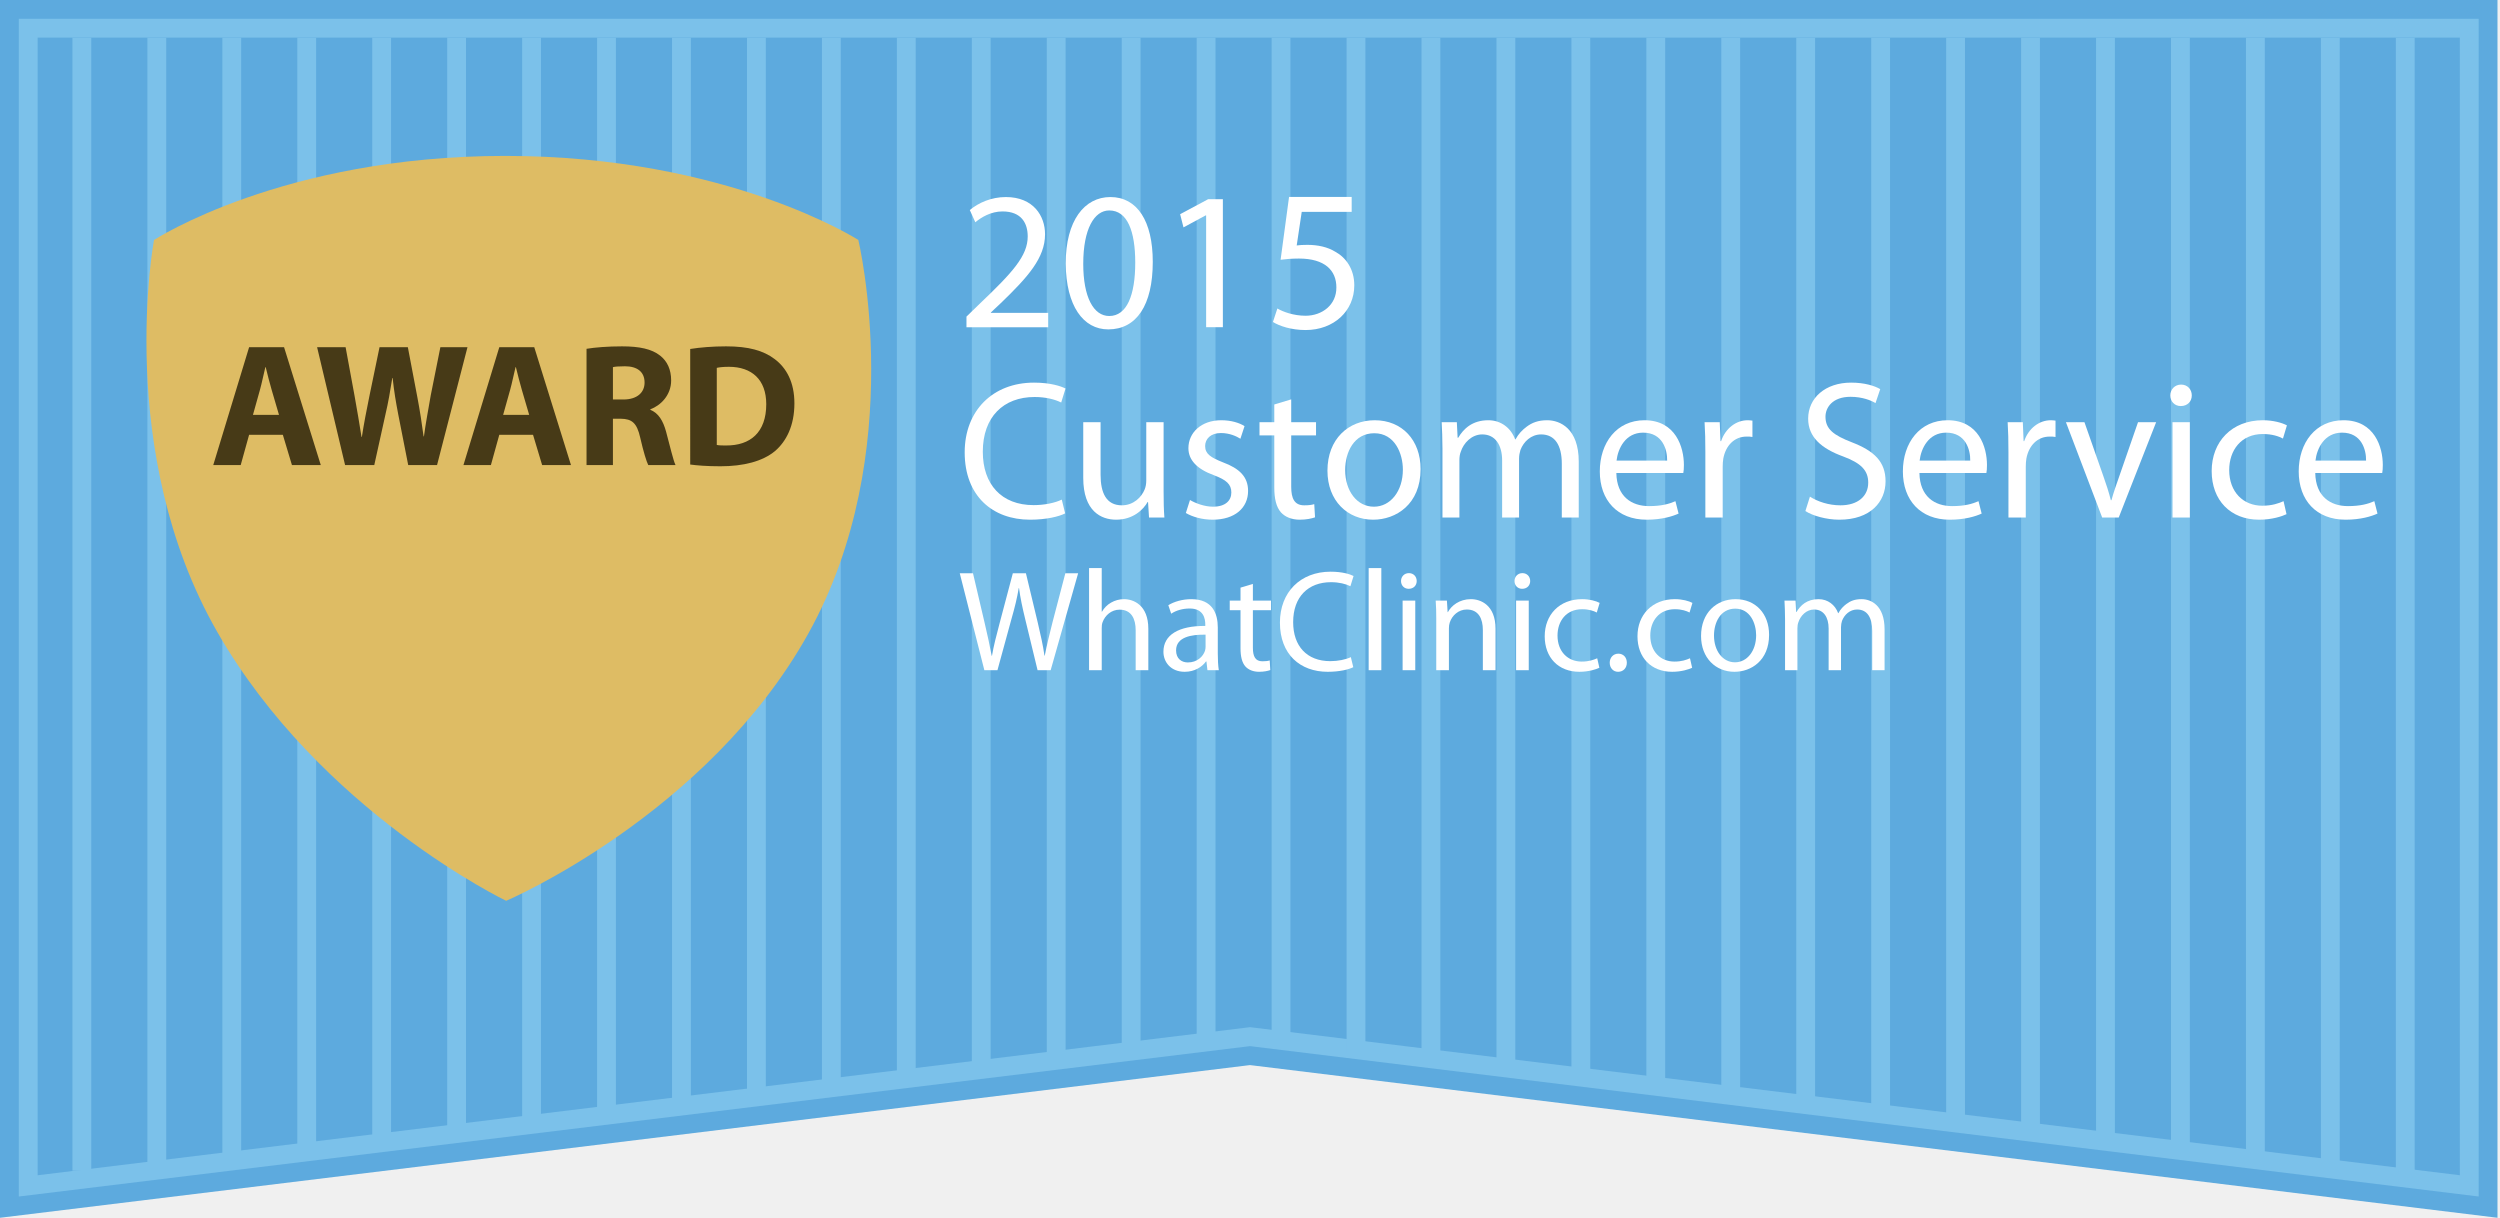
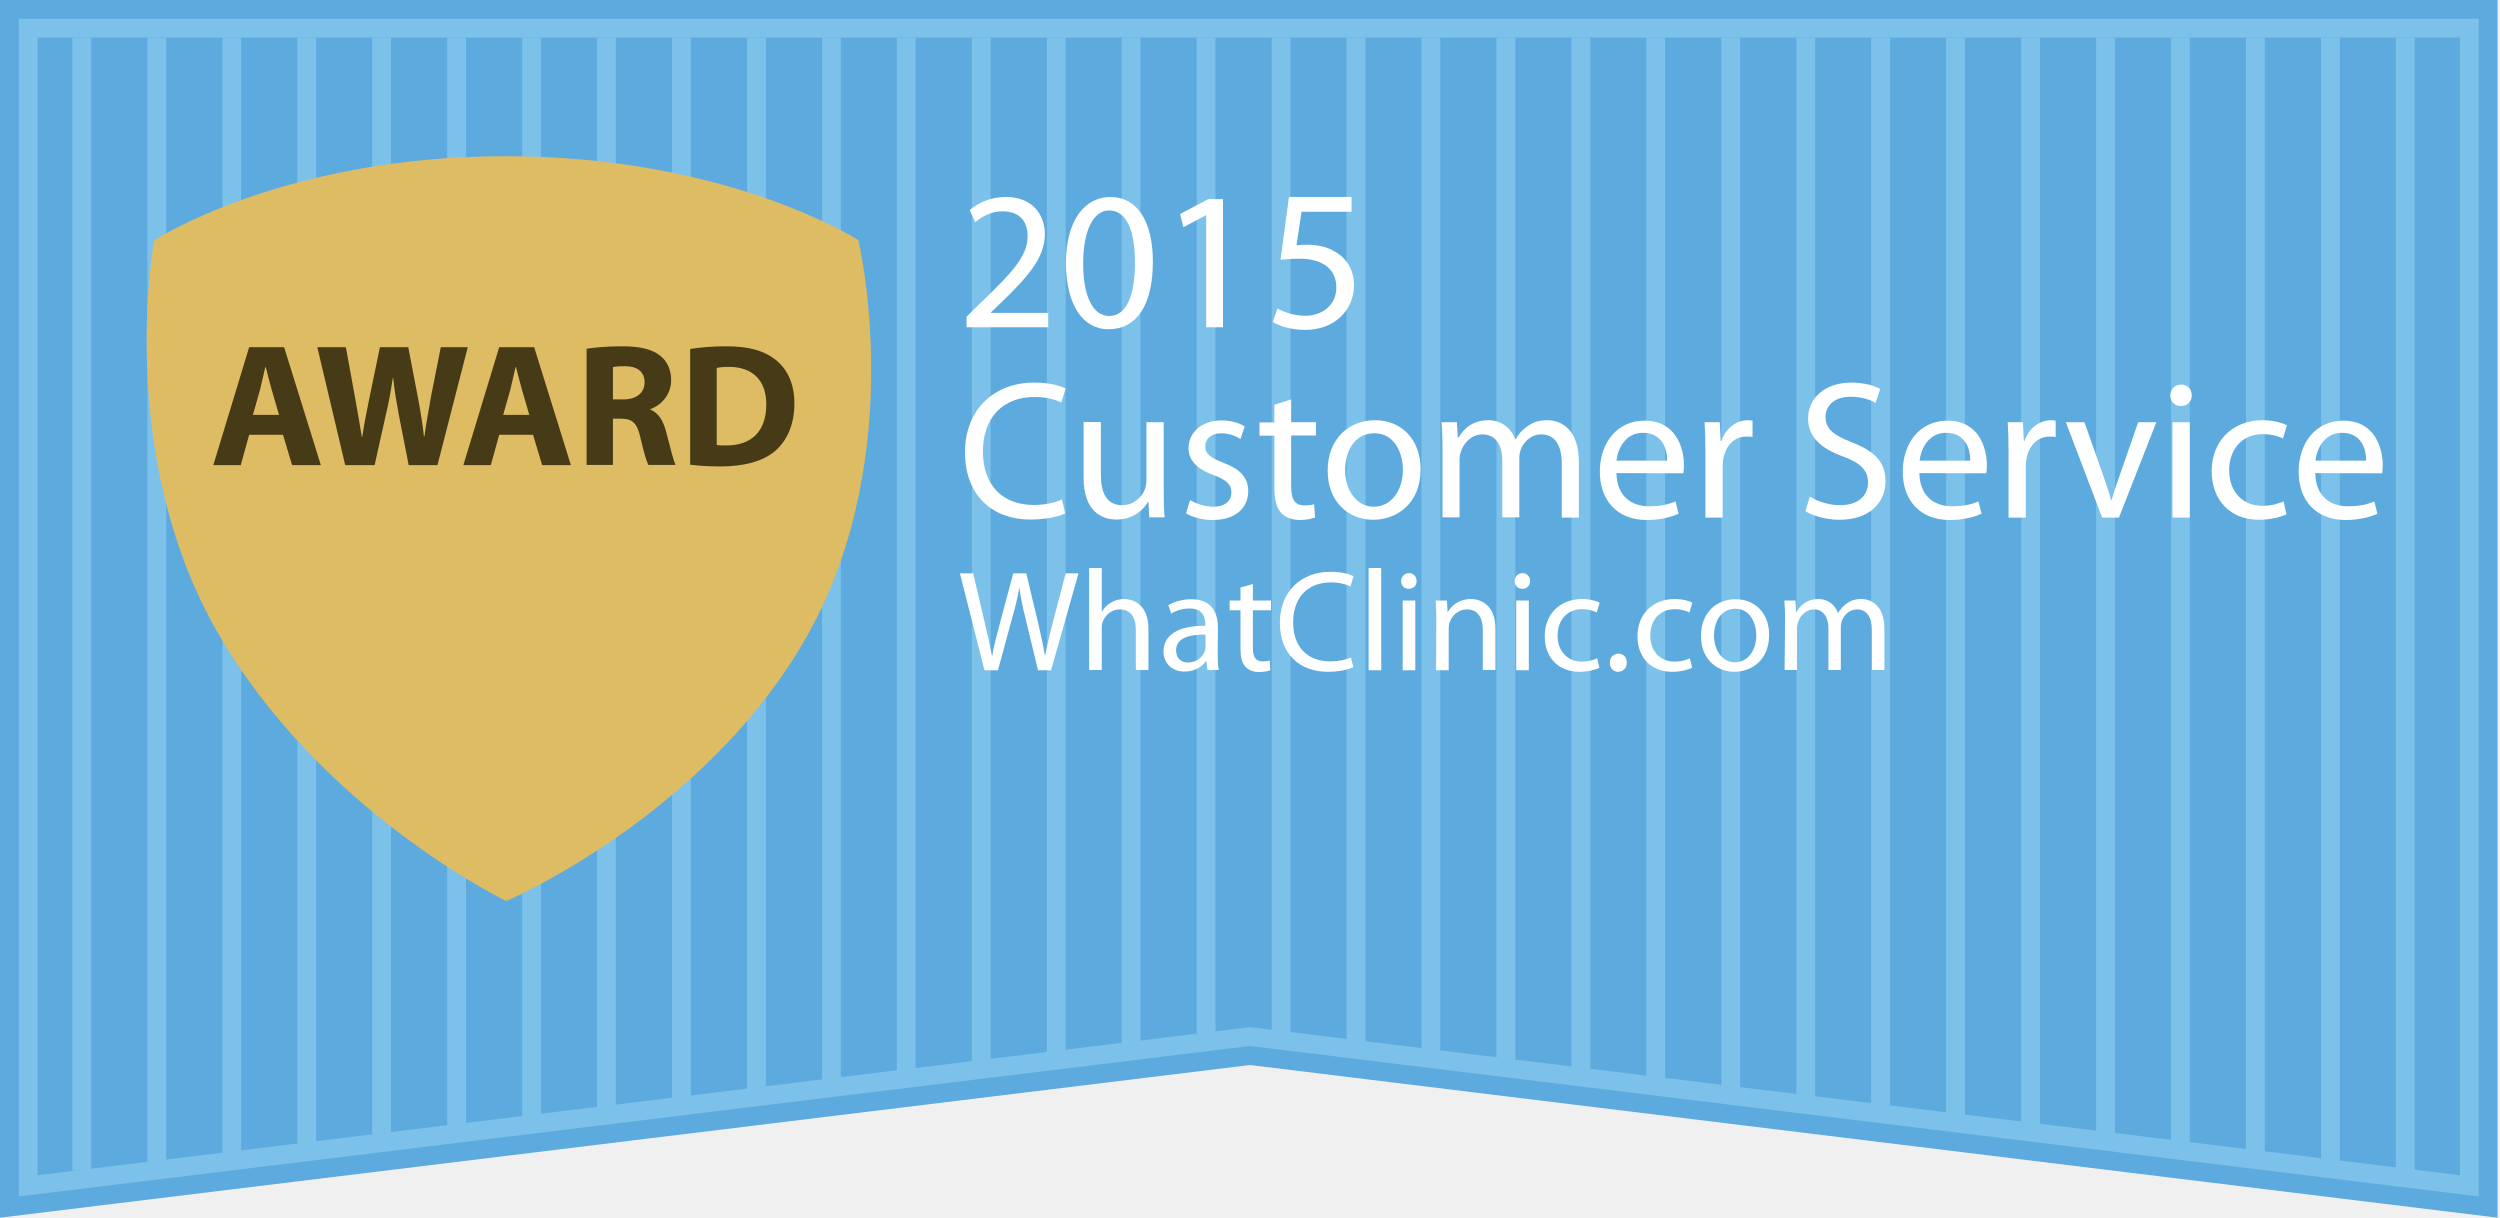
- <svg xmlns="http://www.w3.org/2000/svg" version="1.1" id="Layer_1" x="0px" y="0px" width="1129.809px" height="550.34px" viewBox="0 0 1129.809 550.34" enable-background="new 0 0 1129.809 550.34" xml:space="preserve">
-   <g id="Layer_2">
-     <polygon fill="#5DAADE" points="1128.672,550.34 564.895,481.34 0,550.34 0,0 1128.672,0  " />
-     <g>
-       <polygon fill="#5DAADE" points="12.756,12.756 1115.916,12.756 1115.916,535.928 564.896,468.489 12.756,535.931   " />
-       <path fill="#7BC1EA" d="M1111.664,17.008v514.114L565.93,464.331l-1.033-0.127l-1.031,0.126L17.008,531.127V17.008H1111.664     M1120.168,8.504H8.504v532.229l556.394-67.961l555.271,67.959V8.504L1120.168,8.504z" />
-     </g>
-     <g>
-       <rect x="32.743" y="17.045" fill="#7BC1EA" width="8.504" height="512.021" />
-       <rect x="66.614" y="17.045" fill="#7BC1EA" width="8.504" height="512.021" />
-       <polygon fill="#7BC1EA" points="100.485,527.497 108.989,526.459 108.989,17.045 100.485,17.045   " />
-       <polygon fill="#7BC1EA" points="134.355,523.361 142.86,522.322 142.86,17.045 134.355,17.045   " />
-       <polygon fill="#7BC1EA" points="168.227,519.224 176.731,518.186 176.731,17.045 168.227,17.045   " />
-       <polygon fill="#7BC1EA" points="202.098,515.087 210.602,514.048 210.602,17.045 202.098,17.045   " />
-       <polygon fill="#7BC1EA" points="235.969,510.948 244.473,509.909 244.473,17.045 235.969,17.045   " />
-       <polygon fill="#7BC1EA" points="269.839,506.813 278.344,505.773 278.344,17.045 269.839,17.045   " />
-       <polygon fill="#7BC1EA" points="303.711,502.675 312.216,501.637 312.216,17.045 303.711,17.045   " />
-       <polygon fill="#7BC1EA" points="337.582,498.537 346.087,497.498 346.087,17.045 337.582,17.045   " />
-       <polygon fill="#7BC1EA" points="371.453,494.4 379.957,493.362 379.957,17.045 371.453,17.045   " />
-       <polygon fill="#7BC1EA" points="405.323,490.264 413.828,489.225 413.828,17.045 405.323,17.045   " />
-       <polygon fill="#7BC1EA" points="439.194,486.126 447.699,485.088 447.699,17.045 439.194,17.045   " />
-       <polygon fill="#7BC1EA" points="473.065,481.989 481.57,480.949 481.57,17.045 473.065,17.045   " />
-       <polygon fill="#7BC1EA" points="506.938,477.852 515.441,476.813 515.441,17.045 506.938,17.045   " />
-       <polygon fill="#7BC1EA" points="540.807,473.715 549.313,472.676 549.313,17.045 540.807,17.045   " />
-       <polygon fill="#7BC1EA" points="574.679,471.97 583.183,473.011 583.183,17.045 574.679,17.045   " />
-       <polygon fill="#7BC1EA" points="608.549,476.115 617.054,477.156 617.054,17.045 608.549,17.045   " />
-       <polygon fill="#7BC1EA" points="642.42,480.261 650.926,481.302 650.926,17.045 642.42,17.045   " />
-       <polygon fill="#7BC1EA" points="676.291,484.406 684.797,485.447 684.797,17.045 676.291,17.045   " />
-       <polygon fill="#7BC1EA" points="710.162,488.552 718.668,489.592 718.668,17.045 710.162,17.045   " />
-       <polygon fill="#7BC1EA" points="744.033,492.697 752.539,493.738 752.539,17.045 744.033,17.045   " />
-       <polygon fill="#7BC1EA" points="777.904,496.842 786.41,497.883 786.41,17.045 777.904,17.045   " />
-       <polygon fill="#7BC1EA" points="811.775,500.988 820.281,502.028 820.281,17.045 811.775,17.045   " />
-       <polygon fill="#7BC1EA" points="845.646,505.133 854.152,506.174 854.152,17.045 845.646,17.045   " />
-       <polygon fill="#7BC1EA" points="879.517,509.278 888.021,510.319 888.021,17.045 879.517,17.045   " />
-       <polygon fill="#7BC1EA" points="913.388,513.424 921.892,514.465 921.892,17.045 913.388,17.045   " />
-       <polygon fill="#7BC1EA" points="947.26,517.569 955.763,518.61 955.763,17.045 947.26,17.045   " />
-       <polygon fill="#7BC1EA" points="981.131,521.715 989.635,522.756 989.635,17.045 981.131,17.045   " />
-       <polygon fill="#7BC1EA" points="1015.002,525.86 1023.506,526.901 1023.506,17.045 1015.002,17.045   " />
-       <rect x="1048.873" y="17.045" fill="#7BC1EA" width="8.505" height="512.021" />
-       <rect x="1082.744" y="17.045" fill="#7BC1EA" width="8.504" height="512.021" />
-     </g>
-   </g>
-   <g id="Layer_4">
-     <path fill="#DEBC64" d="M387.902,108.456c0,0,23.042,95.865-22.612,177.875C319.636,368.34,228.75,407.1,228.75,407.1   s-84.123-40.451-130.623-121.613S69.597,108.458,69.597,108.458s58.119-38,158.729-38   C328.935,70.457,387.902,108.456,387.902,108.456z" />
-     <g>
-       <path fill="#473A17" d="M112.574,196.502l-3.792,13.669H96.377l16.197-53.253h15.802l16.592,53.253h-13.036l-4.108-13.669H112.574    L112.574,196.502z M126.085,187.496l-3.317-11.299c-0.948-3.16-1.896-7.11-2.688-10.271h-0.158    c-0.79,3.16-1.581,7.19-2.448,10.271l-3.161,11.299H126.085z" />
-       <path fill="#473A17" d="M155.952,210.171l-12.642-53.253h12.879l4.028,21.886c1.186,6.4,2.293,13.274,3.161,18.646h0.158    c0.869-5.769,2.133-12.167,3.478-18.805l4.503-21.728h12.8l4.267,22.438c1.186,6.242,2.055,11.932,2.845,17.856h0.157    c0.79-5.926,1.976-12.167,3.081-18.567l4.347-21.728h12.246l-13.747,53.253h-13.037l-4.504-22.913    c-1.027-5.373-1.896-10.35-2.528-16.435h-0.158c-0.948,6.006-1.817,11.063-3.082,16.435l-5.057,22.913H155.952L155.952,210.171z" />
-       <path fill="#473A17" d="M225.641,196.502l-3.792,13.669h-12.404l16.197-53.253h15.802l16.592,53.253h-13.037l-4.107-13.669    H225.641L225.641,196.502z M239.151,187.496l-3.318-11.299c-0.947-3.16-1.896-7.11-2.687-10.271h-0.158    c-0.79,3.16-1.581,7.19-2.449,10.271l-3.161,11.299H239.151z" />
-       <path fill="#473A17" d="M265.067,157.63c3.871-0.632,9.56-1.106,16.039-1.106c7.9,0,13.432,1.187,17.224,4.188    c3.239,2.527,4.979,6.321,4.979,11.22c0,6.716-4.82,11.377-9.401,13.037v0.237c3.713,1.501,5.769,4.978,7.11,9.876    c1.659,6.083,3.24,13.037,4.268,15.091h-12.326c-0.79-1.58-2.133-5.847-3.634-12.405c-1.501-6.716-3.792-8.454-8.771-8.533h-3.557    v20.938h-11.93L265.067,157.63L265.067,157.63z M276.998,180.542h4.741c6.005,0,9.56-3.002,9.56-7.664    c0-4.82-3.317-7.349-8.849-7.349c-2.923,0-4.583,0.158-5.452,0.396V180.542z" />
-       <path fill="#473A17" d="M311.921,157.709c4.424-0.711,10.191-1.187,16.196-1.187c10.191,0,16.829,1.896,21.887,5.689    c5.53,4.107,9.007,10.667,9.007,20.067c0,10.192-3.713,17.225-8.771,21.57c-5.609,4.662-14.223,6.874-24.65,6.874    c-6.242,0-10.745-0.395-13.668-0.79L311.921,157.709L311.921,157.709z M323.929,201.085c1.026,0.236,2.767,0.236,4.188,0.236    c10.981,0.079,18.172-5.926,18.172-18.646c0-11.063-6.479-16.908-16.907-16.908c-2.606,0-4.425,0.237-5.452,0.475V201.085z" />
-     </g>
-     <g>
-       <path fill="#FFFFFF" d="M436.768,147.885v-4.806l6.142-5.964c14.774-14.063,21.539-21.538,21.539-30.262    c0-5.874-2.759-11.303-11.394-11.303c-5.251,0-9.611,2.67-12.283,4.896l-2.491-5.519c3.917-3.293,9.702-5.875,16.288-5.875    c12.46,0,17.712,8.544,17.712,16.822c0,10.681-7.744,19.313-19.938,31.063l-4.539,4.272v0.178h25.899v6.498L436.768,147.885    L436.768,147.885z" />
-       <path fill="#FFFFFF" d="M520.963,118.335c0,19.67-7.388,30.527-20.115,30.527c-11.304,0-19.047-10.591-19.226-29.729    c0-19.492,8.456-30.083,20.204-30.083C513.931,89.053,520.963,99.911,520.963,118.335z M489.545,119.225    c0,15.042,4.628,23.586,11.749,23.586c7.921,0,11.749-9.346,11.749-24.12c0-14.24-3.561-23.586-11.749-23.586    C494.528,95.105,489.545,103.472,489.545,119.225z" />
-       <path fill="#FFFFFF" d="M545.079,97.33h-0.178l-10.059,5.429l-1.514-5.963l12.64-6.766h6.676v57.854h-7.565V97.33z" />
-       <path fill="#FFFFFF" d="M481.359,232.016c-2.76,1.424-8.544,2.848-15.844,2.848c-16.91,0-29.55-10.681-29.55-30.438    c0-18.869,12.729-31.508,31.33-31.508c7.387,0,12.193,1.602,14.24,2.67l-1.958,6.318c-2.848-1.424-7.03-2.491-12.017-2.491    c-14.063,0-23.407,8.988-23.407,24.743c0,14.774,8.456,24.119,22.963,24.119c4.807,0,9.612-0.979,12.729-2.491L481.359,232.016z" />
-       <path fill="#FFFFFF" d="M525.857,222.047c0,4.539,0.09,8.455,0.356,11.837h-6.942l-0.444-7.031h-0.179    c-1.957,3.471-6.586,8.01-14.24,8.01c-6.766,0-14.863-3.826-14.863-18.868v-25.188h7.832v23.764    c0,8.188,2.582,13.796,9.612,13.796c5.251,0,8.899-3.648,10.323-7.209c0.445-1.067,0.713-2.491,0.713-4.005v-26.345h7.832V222.047    L525.857,222.047z" />
-       <path fill="#FFFFFF" d="M537.782,225.963c2.403,1.424,6.498,3.025,10.414,3.025c5.606,0,8.276-2.759,8.276-6.408    c0-3.738-2.226-5.696-7.921-7.832c-7.833-2.849-11.481-7.032-11.481-12.194c0-6.941,5.695-12.639,14.863-12.639    c4.361,0,8.188,1.156,10.504,2.67l-1.869,5.695c-1.691-1.067-4.808-2.581-8.813-2.581c-4.63,0-7.121,2.67-7.121,5.875    c0,3.56,2.492,5.161,8.1,7.387c7.388,2.759,11.304,6.498,11.304,12.906c0,7.653-5.963,12.994-16.021,12.994    c-4.717,0-9.079-1.245-12.104-3.025L537.782,225.963z" />
-       <path fill="#FFFFFF" d="M583.529,180.482v10.325h11.215v5.963h-11.215V220c0,5.34,1.514,8.367,5.873,8.367    c2.137,0,3.383-0.179,4.541-0.534l0.354,5.963c-1.513,0.534-3.916,1.067-6.941,1.067c-3.647,0-6.586-1.245-8.455-3.293    c-2.137-2.402-3.024-6.229-3.024-11.304V196.77H569.2v-5.963h6.677v-8.01L583.529,180.482z" />
-       <path fill="#FFFFFF" d="M642.002,211.99c0,15.933-11.125,22.874-21.449,22.874c-11.57,0-20.648-8.544-20.648-22.161    c0-14.33,9.521-22.785,21.359-22.785C633.636,189.917,642.002,198.906,642.002,211.99z M607.914,212.435    c0,9.436,5.341,16.555,12.994,16.555c7.478,0,13.084-7.031,13.084-16.732c0-7.298-3.649-16.466-12.905-16.466    C611.918,195.791,607.914,204.335,607.914,212.435z" />
-       <path fill="#FFFFFF" d="M651.879,202.466c0-4.54-0.179-8.1-0.355-11.66h6.854l0.354,7.031H659    c2.402-4.094,6.408-7.921,13.617-7.921c5.785,0,10.234,3.56,12.104,8.633h0.178c1.338-2.492,3.115-4.272,4.896-5.607    c2.581-1.958,5.342-3.025,9.436-3.025c5.785,0,14.24,3.737,14.24,18.69v25.277h-7.654v-24.298c0-8.366-3.113-13.262-9.346-13.262    c-4.539,0-7.922,3.293-9.347,7.031c-0.354,1.157-0.623,2.492-0.623,3.916v26.612h-7.653v-25.813    c0-6.854-3.025-11.749-8.988-11.749c-4.807,0-8.455,3.918-9.701,7.833c-0.444,1.068-0.623,2.492-0.623,3.827v25.9h-7.653v-31.417    H651.879z" />
-       <path fill="#FFFFFF" d="M730.465,213.77c0.178,10.592,6.854,14.953,14.774,14.953c5.605,0,9.078-0.979,11.927-2.225l1.426,5.606    c-2.76,1.246-7.564,2.759-14.42,2.759c-13.263,0-21.185-8.813-21.185-21.806c0-12.994,7.654-23.141,20.205-23.141    c14.15,0,17.801,12.283,17.801,20.204c0,1.602-0.09,2.759-0.268,3.648H730.465L730.465,213.77z M753.427,208.163    c0.09-4.896-2.047-12.64-10.857-12.64c-8.01,0-11.393,7.209-12.016,12.64H753.427z" />
-       <path fill="#FFFFFF" d="M770.691,204.246c0-5.073-0.09-9.435-0.354-13.439h6.854l0.355,8.544h0.268    c1.959-5.785,6.766-9.435,12.018-9.435c0.802,0,1.425,0.089,2.136,0.178v7.387c-0.802-0.178-1.603-0.178-2.67-0.178    c-5.519,0-9.435,4.094-10.502,9.969c-0.179,1.068-0.269,2.403-0.269,3.649v22.963h-7.834L770.691,204.246L770.691,204.246z" />
-       <path fill="#FFFFFF" d="M817.949,224.45c3.474,2.225,8.455,3.917,13.797,3.917c7.92,0,12.55-4.185,12.55-10.236    c0-5.519-3.203-8.813-11.304-11.837c-9.791-3.561-15.844-8.724-15.844-17.089c0-9.347,7.742-16.288,19.402-16.288    c6.053,0,10.592,1.424,13.172,2.938l-2.135,6.319c-1.869-1.157-5.875-2.848-11.306-2.848c-8.188,0-11.305,4.895-11.305,8.988    c0,5.607,3.65,8.366,11.928,11.571c10.146,3.916,15.222,8.812,15.222,17.623c0,9.257-6.767,17.355-20.916,17.355    c-5.785,0-12.105-1.779-15.312-3.915L817.949,224.45z" />
-       <path fill="#FFFFFF" d="M867.433,213.77c0.18,10.592,6.854,14.953,14.775,14.953c5.606,0,9.077-0.979,11.926-2.225l1.426,5.606    c-2.76,1.246-7.564,2.759-14.42,2.759c-13.262,0-21.184-8.813-21.184-21.806c0-12.994,7.653-23.141,20.204-23.141    c14.15,0,17.802,12.283,17.802,20.204c0,1.602-0.09,2.759-0.269,3.648H867.433L867.433,213.77z M890.396,208.163    c0.09-4.896-2.047-12.64-10.857-12.64c-8.01,0-11.395,7.209-12.018,12.64H890.396z" />
-       <path fill="#FFFFFF" d="M907.66,204.246c0-5.073-0.088-9.435-0.354-13.439h6.854l0.354,8.544h0.27    c1.957-5.785,6.765-9.435,12.017-9.435c0.801,0,1.424,0.089,2.135,0.178v7.387c-0.801-0.178-1.602-0.178-2.67-0.178    c-5.519,0-9.435,4.094-10.502,9.969c-0.178,1.068-0.269,2.403-0.269,3.649v22.963h-7.832v-29.638H907.66z" />
-       <path fill="#FFFFFF" d="M942.013,190.807l8.455,24.12c1.426,4.005,2.582,7.565,3.473,11.125h0.269    c0.979-3.56,2.225-7.12,3.647-11.125l8.365-24.12h8.188l-16.909,43.078h-7.478l-16.379-43.078H942.013z" />
-       <path fill="#FFFFFF" d="M990.517,178.702c0,2.67-1.869,4.806-4.982,4.806c-2.85,0-4.717-2.136-4.717-4.806    c0-2.671,1.957-4.896,4.896-4.896C988.56,173.807,990.517,175.943,990.517,178.702z M981.795,233.885v-43.078h7.834v43.078    H981.795z" />
-       <path fill="#FFFFFF" d="M1033.328,232.372c-2.047,0.979-6.588,2.491-12.373,2.491c-12.993,0-21.448-8.813-21.448-21.983    c0-13.262,9.078-22.963,23.141-22.963c4.629,0,8.726,1.157,10.859,2.313l-1.781,5.963c-1.869-0.979-4.806-2.047-9.078-2.047    c-9.879,0-15.219,7.388-15.219,16.288c0,9.969,6.408,16.11,14.951,16.11c4.45,0,7.389-1.068,9.612-2.047L1033.328,232.372z" />
-       <path fill="#FFFFFF" d="M1046.32,213.77c0.178,10.592,6.854,14.953,14.773,14.953c5.606,0,9.078-0.979,11.926-2.225l1.426,5.606    c-2.76,1.246-7.563,2.759-14.418,2.759c-13.264,0-21.186-8.813-21.186-21.806c0-12.994,7.653-23.141,20.205-23.141    c14.151,0,17.801,12.283,17.801,20.204c0,1.602-0.09,2.759-0.269,3.648H1046.32L1046.32,213.77z M1069.283,208.163    c0.09-4.896-2.047-12.64-10.858-12.64c-8.011,0-11.394,7.209-12.017,12.64H1069.283z" />
-       <path fill="#FFFFFF" d="M444.854,302.885l-11.115-43.813h5.979l5.2,22.166c1.3,5.461,2.47,10.921,3.25,15.146h0.13    c0.715-4.354,2.08-9.556,3.574-15.211l5.851-22.102h5.915l5.331,22.229c1.234,5.2,2.405,10.4,3.056,15.016h0.13    c0.91-4.81,2.146-9.686,3.511-15.146l5.785-22.102h5.785l-12.416,43.813h-5.915l-5.524-22.815c-1.365-5.59-2.274-9.88-2.859-14.3    h-0.131c-0.715,4.354-1.755,8.646-3.38,14.3l-6.239,22.815L444.854,302.885L444.854,302.885z" />
-       <path fill="#FFFFFF" d="M492.174,256.733h5.72v19.695h0.131c0.909-1.625,2.34-3.12,4.095-4.095    c1.689-0.977,3.705-1.562,5.851-1.562c4.227,0,10.985,2.602,10.985,13.392v18.721h-5.72v-18.069c0-5.069-1.885-9.296-7.28-9.296    c-3.704,0-6.564,2.602-7.67,5.655c-0.324,0.845-0.39,1.689-0.39,2.729v18.979h-5.721L492.174,256.733L492.174,256.733z" />
-       <path fill="#FFFFFF" d="M550.349,295.345c0,2.729,0.13,5.396,0.455,7.54h-5.135l-0.455-3.965h-0.194    c-1.756,2.471-5.136,4.68-9.621,4.68c-6.369,0-9.62-4.483-9.62-9.035c0-7.604,6.76-11.766,18.916-11.698v-0.65    c0-2.535-0.716-7.28-7.149-7.215c-2.99,0-6.045,0.845-8.255,2.34l-1.301-3.835c2.601-1.625,6.436-2.73,10.399-2.73    c9.62,0,11.961,6.565,11.961,12.807L550.349,295.345L550.349,295.345z M544.824,286.829c-6.24-0.13-13.326,0.976-13.326,7.085    c0,3.771,2.471,5.461,5.331,5.461c4.16,0,6.825-2.603,7.735-5.267c0.194-0.649,0.26-1.301,0.26-1.819V286.829z" />
-       <path fill="#FFFFFF" d="M566.209,263.883v7.541h8.188v4.354h-8.188v16.968c0,3.899,1.104,6.108,4.291,6.108    c1.559,0,2.469-0.129,3.313-0.39l0.26,4.354c-1.104,0.392-2.858,0.779-5.069,0.779c-2.664,0-4.811-0.91-6.176-2.404    c-1.561-1.756-2.21-4.551-2.21-8.256v-17.16h-4.875v-4.354h4.875v-5.852L566.209,263.883z" />
-       <path fill="#FFFFFF" d="M611.58,301.52c-2.016,1.041-6.239,2.08-11.569,2.08c-12.353,0-21.582-7.8-21.582-22.229    c0-13.78,9.297-23.012,22.881-23.012c5.396,0,8.906,1.17,10.399,1.95l-1.43,4.615c-2.08-1.041-5.137-1.82-8.774-1.82    c-10.271,0-17.097,6.565-17.097,18.07c0,10.791,6.176,17.616,16.771,17.616c3.51,0,7.021-0.716,9.295-1.82L611.58,301.52z" />
-       <path fill="#FFFFFF" d="M618.533,256.733h5.722v46.151h-5.722V256.733z" />
-       <path fill="#FFFFFF" d="M640.242,262.583c0,1.95-1.364,3.511-3.641,3.511c-2.08,0-3.443-1.561-3.443-3.511    s1.431-3.575,3.574-3.575C638.812,259.008,640.242,260.568,640.242,262.583z M633.873,302.885v-31.461h5.722v31.461H633.873z" />
-       <path fill="#FFFFFF" d="M649.082,279.938c0-3.313-0.063-5.915-0.26-8.515h5.07l0.324,5.2h0.131    c1.561-2.927,5.199-5.852,10.399-5.852c4.354,0,11.115,2.602,11.115,13.392v18.721h-5.723v-18.136c0-5.07-1.886-9.295-7.279-9.295    c-3.705,0-6.631,2.665-7.67,5.85c-0.26,0.715-0.391,1.69-0.391,2.665v18.916h-5.722v-22.946H649.082z" />
-       <path fill="#FFFFFF" d="M691.527,262.583c0,1.95-1.365,3.511-3.641,3.511c-2.08,0-3.445-1.561-3.445-3.511s1.43-3.575,3.574-3.575    C690.097,259.008,691.527,260.568,691.527,262.583z M685.156,302.885v-31.461h5.722v31.461H685.156z" />
-       <path fill="#FFFFFF" d="M722.793,301.779c-1.496,0.717-4.812,1.82-9.035,1.82c-9.49,0-15.666-6.437-15.666-16.057    c0-9.687,6.631-16.771,16.899-16.771c3.381,0,6.371,0.846,7.931,1.69l-1.3,4.354c-1.364-0.715-3.51-1.494-6.631-1.494    c-7.215,0-11.114,5.396-11.114,11.896c0,7.28,4.68,11.766,10.92,11.766c3.25,0,5.396-0.777,7.021-1.494L722.793,301.779z" />
-       <path fill="#FFFFFF" d="M727.472,299.505c0-2.341,1.625-4.096,3.899-4.096c2.273,0,3.834,1.689,3.834,4.096    c0,2.34-1.561,4.095-3.965,4.095C729.033,303.6,727.472,301.845,727.472,299.505z" />
-       <path fill="#FFFFFF" d="M764.717,301.779c-1.494,0.717-4.812,1.82-9.035,1.82c-9.488,0-15.666-6.437-15.666-16.057    c0-9.687,6.631-16.771,16.902-16.771c3.379,0,6.368,0.846,7.93,1.69l-1.301,4.354c-1.365-0.715-3.511-1.494-6.63-1.494    c-7.217,0-11.116,5.396-11.116,11.896c0,7.28,4.682,11.766,10.922,11.766c3.25,0,5.396-0.777,7.021-1.494L764.717,301.779z" />
-       <path fill="#FFFFFF" d="M799.492,286.895c0,11.636-8.125,16.705-15.666,16.705c-8.448,0-15.08-6.24-15.08-16.186    c0-10.466,6.955-16.642,15.601-16.642C793.383,270.773,799.492,277.339,799.492,286.895z M774.595,287.219    c0,6.891,3.899,12.092,9.49,12.092c5.461,0,9.557-5.136,9.557-12.222c0-5.33-2.666-12.025-9.426-12.025    C777.521,275.063,774.595,281.304,774.595,287.219z" />
-       <path fill="#FFFFFF" d="M806.705,279.938c0-3.313-0.129-5.915-0.26-8.515h5.006l0.261,5.136h0.194    c1.754-2.991,4.681-5.786,9.943-5.786c4.227,0,7.477,2.602,8.842,6.307h0.131c0.976-1.82,2.273-3.12,3.574-4.097    c1.885-1.43,3.898-2.21,6.891-2.21c4.226,0,10.398,2.73,10.398,13.65v18.461h-5.59v-17.746c0-6.108-2.273-9.685-6.824-9.685    c-3.314,0-5.785,2.403-6.824,5.135c-0.262,0.846-0.455,1.819-0.455,2.859v19.437H826.4v-18.852c0-5.006-2.211-8.579-6.563-8.579    c-3.511,0-6.177,2.858-7.087,5.72c-0.323,0.78-0.454,1.82-0.454,2.795v18.916h-5.591V279.938L806.705,279.938z" />
-     </g>
-   </g>
-   <path fill="#FFFFFF" d="M577.273,139.415c2.457,1.457,7.281,3.276,12.74,3.276c7.463,0,14.016-4.914,13.924-12.831  c0-7.645-5.188-13.014-16.926-13.014c-3.459,0-6.098,0.273-8.281,0.546l3.822-28.393h28.301v6.734h-22.568l-2.275,15.198  c1.365-0.182,2.639-0.273,4.824-0.273c4.641,0,9.1,0.91,12.74,3.186c4.641,2.548,8.463,7.735,8.463,15.106  c0,11.558-9.191,20.203-22.023,20.203c-6.461,0-11.83-1.82-14.742-3.641L577.273,139.415z" />
+ <svg xmlns="http://www.w3.org/2000/svg" version="1.1" id="Layer_1" x="0px" y="0px" viewBox="0 0 1129.8 550.3" enable-background="new 0 0 1129.8 550.3" xml:space="preserve">
+   <polygon fill="#5DAADE" points="1128.7,550.3 564.9,481.3 0,550.3 0,0 1128.7,0 " />
+   <polygon fill="#5DAADE" points="12.8,12.8 1115.9,12.8 1115.9,535.9 564.9,468.5 12.8,535.9 " />
+   <path fill="#7BC1EA" d="M1111.7,17v514.1l-545.7-66.8l-1-0.1l-1,0.1L17,531.1V17H1111.7 M1120.2,8.5H8.5v532.2l556.4-68l555.3,68  L1120.2,8.5L1120.2,8.5z" />
+   <rect x="32.7" y="17" fill="#7BC1EA" width="8.5" height="512" />
+   <rect x="66.6" y="17" fill="#7BC1EA" width="8.5" height="512" />
+   <polygon fill="#7BC1EA" points="100.5,527.5 109,526.5 109,17 100.5,17 " />
+   <polygon fill="#7BC1EA" points="134.4,523.4 142.9,522.3 142.9,17 134.4,17 " />
+   <polygon fill="#7BC1EA" points="168.2,519.2 176.7,518.2 176.7,17 168.2,17 " />
+   <polygon fill="#7BC1EA" points="202.1,515.1 210.6,514 210.6,17 202.1,17 " />
+   <polygon fill="#7BC1EA" points="236,510.9 244.5,509.9 244.5,17 236,17 " />
+   <polygon fill="#7BC1EA" points="269.8,506.8 278.3,505.8 278.3,17 269.8,17 " />
+   <polygon fill="#7BC1EA" points="303.7,502.7 312.2,501.6 312.2,17 303.7,17 " />
+   <polygon fill="#7BC1EA" points="337.6,498.5 346.1,497.5 346.1,17 337.6,17 " />
+   <polygon fill="#7BC1EA" points="371.5,494.4 380,493.4 380,17 371.5,17 " />
+   <polygon fill="#7BC1EA" points="405.3,490.3 413.8,489.2 413.8,17 405.3,17 " />
+   <polygon fill="#7BC1EA" points="439.2,486.1 447.7,485.1 447.7,17 439.2,17 " />
+   <polygon fill="#7BC1EA" points="473.1,482 481.6,480.9 481.6,17 473.1,17 " />
+   <polygon fill="#7BC1EA" points="506.9,477.9 515.4,476.8 515.4,17 506.9,17 " />
+   <polygon fill="#7BC1EA" points="540.8,473.7 549.3,472.7 549.3,17 540.8,17 " />
+   <polygon fill="#7BC1EA" points="574.7,472 583.2,473 583.2,17 574.7,17 " />
+   <polygon fill="#7BC1EA" points="608.5,476.1 617.1,477.2 617.1,17 608.5,17 " />
+   <polygon fill="#7BC1EA" points="642.4,480.3 650.9,481.3 650.9,17 642.4,17 " />
+   <polygon fill="#7BC1EA" points="676.3,484.4 684.8,485.4 684.8,17 676.3,17 " />
+   <polygon fill="#7BC1EA" points="710.2,488.6 718.7,489.6 718.7,17 710.2,17 " />
+   <polygon fill="#7BC1EA" points="744,492.7 752.5,493.7 752.5,17 744,17 " />
+   <polygon fill="#7BC1EA" points="777.9,496.8 786.4,497.9 786.4,17 777.9,17 " />
+   <polygon fill="#7BC1EA" points="811.8,501 820.3,502 820.3,17 811.8,17 " />
+   <polygon fill="#7BC1EA" points="845.6,505.1 854.2,506.2 854.2,17 845.6,17 " />
+   <polygon fill="#7BC1EA" points="879.5,509.3 888,510.3 888,17 879.5,17 " />
+   <polygon fill="#7BC1EA" points="913.4,513.4 921.9,514.5 921.9,17 913.4,17 " />
+   <polygon fill="#7BC1EA" points="947.3,517.6 955.8,518.6 955.8,17 947.3,17 " />
+   <polygon fill="#7BC1EA" points="981.1,521.7 989.6,522.8 989.6,17 981.1,17 " />
+   <polygon fill="#7BC1EA" points="1015,525.9 1023.5,526.9 1023.5,17 1015,17 " />
+   <rect x="1048.9" y="17" fill="#7BC1EA" width="8.5" height="512" />
+   <rect x="1082.7" y="17" fill="#7BC1EA" width="8.5" height="512" />
+   <path fill="#DEBC64" d="M387.9,108.5c0,0,23,95.9-22.6,177.9c-45.7,82-136.5,120.8-136.5,120.8s-84.1-40.5-130.6-121.6  s-28.5-177-28.5-177s58.1-38,158.7-38C328.9,70.5,387.9,108.5,387.9,108.5z" />
+   <path fill="#473A17" d="M112.6,196.5l-3.8,13.7H96.4l16.2-53.3h15.8l16.6,53.3h-13l-4.1-13.7L112.6,196.5L112.6,196.5z M126.1,187.5  l-3.3-11.3c-0.9-3.2-1.9-7.1-2.7-10.3h-0.2c-0.8,3.2-1.6,7.2-2.4,10.3l-3.2,11.3H126.1z" />
+   <path fill="#473A17" d="M156,210.2l-12.6-53.3h12.9l4,21.9c1.2,6.4,2.3,13.3,3.2,18.6h0.2c0.9-5.8,2.1-12.2,3.5-18.8l4.5-21.7h12.8  l4.3,22.4c1.2,6.2,2.1,11.9,2.8,17.9h0.2c0.8-5.9,2-12.2,3.1-18.6l4.3-21.7h12.2l-13.7,53.3h-13l-4.5-22.9c-1-5.4-1.9-10.4-2.5-16.4  h-0.2c-0.9,6-1.8,11.1-3.1,16.4l-5.1,22.9L156,210.2L156,210.2z" />
+   <path fill="#473A17" d="M225.6,196.5l-3.8,13.7h-12.4l16.2-53.3h15.8l16.6,53.3h-13l-4.1-13.7L225.6,196.5L225.6,196.5z   M239.2,187.5l-3.3-11.3c-0.9-3.2-1.9-7.1-2.7-10.3H233c-0.8,3.2-1.6,7.2-2.4,10.3l-3.2,11.3H239.2z" />
+   <path fill="#473A17" d="M265.1,157.6c3.9-0.6,9.6-1.1,16-1.1c7.9,0,13.4,1.2,17.2,4.2c3.2,2.5,5,6.3,5,11.2c0,6.7-4.8,11.4-9.4,13  v0.2c3.7,1.5,5.8,5,7.1,9.9c1.7,6.1,3.2,13,4.3,15.1H293c-0.8-1.6-2.1-5.8-3.6-12.4c-1.5-6.7-3.8-8.5-8.8-8.5H277v20.9h-11.9  L265.1,157.6L265.1,157.6z M277,180.5h4.7c6,0,9.6-3,9.6-7.7c0-4.8-3.3-7.3-8.8-7.3c-2.9,0-4.6,0.2-5.5,0.4V180.5z" />
+   <path fill="#473A17" d="M311.9,157.7c4.4-0.7,10.2-1.2,16.2-1.2c10.2,0,16.8,1.9,21.9,5.7c5.5,4.1,9,10.7,9,20.1  c0,10.2-3.7,17.2-8.8,21.6c-5.6,4.7-14.2,6.9-24.6,6.9c-6.2,0-10.7-0.4-13.7-0.8L311.9,157.7L311.9,157.7z M323.9,201.1  c1,0.2,2.8,0.2,4.2,0.2c11,0.1,18.2-5.9,18.2-18.6c0-11.1-6.5-16.9-16.9-16.9c-2.6,0-4.4,0.2-5.5,0.5L323.9,201.1L323.9,201.1z" />
+   <path fill="#FFFFFF" d="M436.8,147.9v-4.8l6.1-6c14.8-14.1,21.5-21.5,21.5-30.3c0-5.9-2.8-11.3-11.4-11.3c-5.3,0-9.6,2.7-12.3,4.9  l-2.5-5.5c3.9-3.3,9.7-5.9,16.3-5.9c12.5,0,17.7,8.5,17.7,16.8c0,10.7-7.7,19.3-19.9,31.1l-4.5,4.3v0.2h25.9v6.5L436.8,147.9  L436.8,147.9z" />
+   <path fill="#FFFFFF" d="M521,118.3c0,19.7-7.4,30.5-20.1,30.5c-11.3,0-19-10.6-19.2-29.7c0-19.5,8.5-30.1,20.2-30.1  C513.9,89.1,521,99.9,521,118.3z M489.5,119.2c0,15,4.6,23.6,11.7,23.6c7.9,0,11.7-9.3,11.7-24.1c0-14.2-3.6-23.6-11.7-23.6  C494.5,95.1,489.5,103.5,489.5,119.2z" />
+   <path fill="#FFFFFF" d="M545.1,97.3h-0.2l-10.1,5.4l-1.5-6L546,90h6.7v57.9h-7.6L545.1,97.3L545.1,97.3z" />
+   <path fill="#FFFFFF" d="M481.4,232c-2.8,1.4-8.5,2.8-15.8,2.8c-16.9,0-29.5-10.7-29.5-30.4c0-18.9,12.7-31.5,31.3-31.5  c7.4,0,12.2,1.6,14.2,2.7l-2,6.3c-2.8-1.4-7-2.5-12-2.5c-14.1,0-23.4,9-23.4,24.7c0,14.8,8.5,24.1,23,24.1c4.8,0,9.6-1,12.7-2.5  L481.4,232z" />
+   <path fill="#FFFFFF" d="M525.9,222c0,4.5,0.1,8.5,0.4,11.8h-6.9l-0.4-7h-0.2c-2,3.5-6.6,8-14.2,8c-6.8,0-14.9-3.8-14.9-18.9v-25.2  h7.8v23.8c0,8.2,2.6,13.8,9.6,13.8c5.3,0,8.9-3.6,10.3-7.2c0.4-1.1,0.7-2.5,0.7-4v-26.3h7.8V222L525.9,222z" />
+   <path fill="#FFFFFF" d="M537.8,226c2.4,1.4,6.5,3,10.4,3c5.6,0,8.3-2.8,8.3-6.4c0-3.7-2.2-5.7-7.9-7.8c-7.8-2.8-11.5-7-11.5-12.2  c0-6.9,5.7-12.6,14.9-12.6c4.4,0,8.2,1.2,10.5,2.7l-1.9,5.7c-1.7-1.1-4.8-2.6-8.8-2.6c-4.6,0-7.1,2.7-7.1,5.9c0,3.6,2.5,5.2,8.1,7.4  c7.4,2.8,11.3,6.5,11.3,12.9c0,7.7-6,13-16,13c-4.7,0-9.1-1.2-12.1-3L537.8,226z" />
+   <path fill="#FFFFFF" d="M583.5,180.5v10.3h11.2v6h-11.2V220c0,5.3,1.5,8.4,5.9,8.4c2.1,0,3.4-0.2,4.5-0.5l0.4,6  c-1.5,0.5-3.9,1.1-6.9,1.1c-3.6,0-6.6-1.2-8.5-3.3c-2.1-2.4-3-6.2-3-11.3v-23.5h-6.7v-6h6.7v-8L583.5,180.5z" />
+   <path fill="#FFFFFF" d="M642,212c0,15.9-11.1,22.9-21.4,22.9c-11.6,0-20.6-8.5-20.6-22.2c0-14.3,9.5-22.8,21.4-22.8  C633.6,189.9,642,198.9,642,212z M607.9,212.4c0,9.4,5.3,16.6,13,16.6c7.5,0,13.1-7,13.1-16.7c0-7.3-3.6-16.5-12.9-16.5  C611.9,195.8,607.9,204.3,607.9,212.4z" />
+   <path fill="#FFFFFF" d="M651.9,202.5c0-4.5-0.2-8.1-0.4-11.7h6.9l0.4,7h0.3c2.4-4.1,6.4-7.9,13.6-7.9c5.8,0,10.2,3.6,12.1,8.6h0.2  c1.3-2.5,3.1-4.3,4.9-5.6c2.6-2,5.3-3,9.4-3c5.8,0,14.2,3.7,14.2,18.7v25.3h-7.7v-24.3c0-8.4-3.1-13.3-9.3-13.3  c-4.5,0-7.9,3.3-9.3,7c-0.4,1.2-0.6,2.5-0.6,3.9v26.6h-7.7v-25.8c0-6.9-3-11.7-9-11.7c-4.8,0-8.5,3.9-9.7,7.8  c-0.4,1.1-0.6,2.5-0.6,3.8v25.9h-7.7L651.9,202.5L651.9,202.5L651.9,202.5z" />
+   <path fill="#FFFFFF" d="M730.5,213.8c0.2,10.6,6.9,15,14.8,15c5.6,0,9.1-1,11.9-2.2l1.4,5.6c-2.8,1.2-7.6,2.8-14.4,2.8  c-13.3,0-21.2-8.8-21.2-21.8c0-13,7.7-23.1,20.2-23.1c14.2,0,17.8,12.3,17.8,20.2c0,1.6-0.1,2.8-0.3,3.6L730.5,213.8L730.5,213.8z   M753.4,208.2c0.1-4.9-2-12.6-10.9-12.6c-8,0-11.4,7.2-12,12.6H753.4z" />
+   <path fill="#FFFFFF" d="M770.7,204.2c0-5.1-0.1-9.4-0.4-13.4h6.9l0.4,8.5h0.3c2-5.8,6.8-9.4,12-9.4c0.8,0,1.4,0.1,2.1,0.2v7.4  c-0.8-0.2-1.6-0.2-2.7-0.2c-5.5,0-9.4,4.1-10.5,10c-0.2,1.1-0.3,2.4-0.3,3.6v23h-7.8L770.7,204.2L770.7,204.2z" />
+   <path fill="#FFFFFF" d="M817.9,224.4c3.5,2.2,8.5,3.9,13.8,3.9c7.9,0,12.5-4.2,12.5-10.2c0-5.5-3.2-8.8-11.3-11.8  c-9.8-3.6-15.8-8.7-15.8-17.1c0-9.3,7.7-16.3,19.4-16.3c6.1,0,10.6,1.4,13.2,2.9l-2.1,6.3c-1.9-1.2-5.9-2.8-11.3-2.8  c-8.2,0-11.3,4.9-11.3,9c0,5.6,3.7,8.4,11.9,11.6c10.1,3.9,15.2,8.8,15.2,17.6c0,9.3-6.8,17.4-20.9,17.4c-5.8,0-12.1-1.8-15.3-3.9  L817.9,224.4z" />
+   <path fill="#FFFFFF" d="M867.4,213.8c0.2,10.6,6.9,15,14.8,15c5.6,0,9.1-1,11.9-2.2l1.4,5.6c-2.8,1.2-7.6,2.8-14.4,2.8  c-13.3,0-21.2-8.8-21.2-21.8c0-13,7.7-23.1,20.2-23.1c14.2,0,17.8,12.3,17.8,20.2c0,1.6-0.1,2.8-0.3,3.6L867.4,213.8L867.4,213.8z   M890.4,208.2c0.1-4.9-2-12.6-10.9-12.6c-8,0-11.4,7.2-12,12.6H890.4z" />
+   <path fill="#FFFFFF" d="M907.7,204.2c0-5.1-0.1-9.4-0.4-13.4h6.9l0.4,8.5h0.3c2-5.8,6.8-9.4,12-9.4c0.8,0,1.4,0.1,2.1,0.2v7.4  c-0.8-0.2-1.6-0.2-2.7-0.2c-5.5,0-9.4,4.1-10.5,10c-0.2,1.1-0.3,2.4-0.3,3.6v23h-7.8L907.7,204.2L907.7,204.2z" />
+   <path fill="#FFFFFF" d="M942,190.8l8.5,24.1c1.4,4,2.6,7.6,3.5,11.1h0.3c1-3.6,2.2-7.1,3.6-11.1l8.4-24.1h8.2l-16.9,43.1H950  l-16.4-43.1H942z" />
+   <path fill="#FFFFFF" d="M990.5,178.7c0,2.7-1.9,4.8-5,4.8c-2.8,0-4.7-2.1-4.7-4.8c0-2.7,2-4.9,4.9-4.9  C988.6,173.8,990.5,175.9,990.5,178.7z M981.8,233.9v-43.1h7.8v43.1H981.8z" />
+   <path fill="#FFFFFF" d="M1033.3,232.4c-2,1-6.6,2.5-12.4,2.5c-13,0-21.4-8.8-21.4-22c0-13.3,9.1-23,23.1-23c4.6,0,8.7,1.2,10.9,2.3  l-1.8,6c-1.9-1-4.8-2-9.1-2c-9.9,0-15.2,7.4-15.2,16.3c0,10,6.4,16.1,15,16.1c4.5,0,7.4-1.1,9.6-2L1033.3,232.4z" />
+   <path fill="#FFFFFF" d="M1046.3,213.8c0.2,10.6,6.9,15,14.8,15c5.6,0,9.1-1,11.9-2.2l1.4,5.6c-2.8,1.2-7.6,2.8-14.4,2.8  c-13.3,0-21.2-8.8-21.2-21.8c0-13,7.7-23.1,20.2-23.1c14.2,0,17.8,12.3,17.8,20.2c0,1.6-0.1,2.8-0.3,3.6L1046.3,213.8L1046.3,213.8z   M1069.3,208.2c0.1-4.9-2-12.6-10.9-12.6c-8,0-11.4,7.2-12,12.6H1069.3z" />
+   <path fill="#FFFFFF" d="M444.9,302.9l-11.1-43.8h6l5.2,22.2c1.3,5.5,2.5,10.9,3.3,15.1h0.1c0.7-4.4,2.1-9.6,3.6-15.2l5.9-22.1h5.9  l5.3,22.2c1.2,5.2,2.4,10.4,3.1,15h0.1c0.9-4.8,2.1-9.7,3.5-15.1l5.8-22.1h5.8l-12.4,43.8h-5.9l-5.5-22.8c-1.4-5.6-2.3-9.9-2.9-14.3  h-0.1c-0.7,4.4-1.8,8.6-3.4,14.3l-6.2,22.8L444.9,302.9L444.9,302.9z" />
+   <path fill="#FFFFFF" d="M492.2,256.7h5.7v19.7h0.1c0.9-1.6,2.3-3.1,4.1-4.1c1.7-1,3.7-1.6,5.9-1.6c4.2,0,11,2.6,11,13.4v18.7h-5.7  v-18.1c0-5.1-1.9-9.3-7.3-9.3c-3.7,0-6.6,2.6-7.7,5.7c-0.3,0.8-0.4,1.7-0.4,2.7v19h-5.7L492.2,256.7L492.2,256.7z" />
+   <path fill="#FFFFFF" d="M550.3,295.3c0,2.7,0.1,5.4,0.5,7.5h-5.1l-0.5-4H545c-1.8,2.5-5.1,4.7-9.6,4.7c-6.4,0-9.6-4.5-9.6-9  c0-7.6,6.8-11.8,18.9-11.7v-0.6c0-2.5-0.7-7.3-7.1-7.2c-3,0-6,0.8-8.3,2.3l-1.3-3.8c2.6-1.6,6.4-2.7,10.4-2.7c9.6,0,12,6.6,12,12.8  L550.3,295.3L550.3,295.3z M544.8,286.8c-6.2-0.1-13.3,1-13.3,7.1c0,3.8,2.5,5.5,5.3,5.5c4.2,0,6.8-2.6,7.7-5.3  c0.2-0.6,0.3-1.3,0.3-1.8V286.8z" />
+   <path fill="#FFFFFF" d="M566.2,263.9v7.5h8.2v4.4h-8.2v17c0,3.9,1.1,6.1,4.3,6.1c1.6,0,2.5-0.1,3.3-0.4l0.3,4.4  c-1.1,0.4-2.9,0.8-5.1,0.8c-2.7,0-4.8-0.9-6.2-2.4c-1.6-1.8-2.2-4.6-2.2-8.3v-17.2h-4.9v-4.4h4.9v-5.9L566.2,263.9z" />
+   <path fill="#FFFFFF" d="M611.6,301.5c-2,1-6.2,2.1-11.6,2.1c-12.4,0-21.6-7.8-21.6-22.2c0-13.8,9.3-23,22.9-23c5.4,0,8.9,1.2,10.4,2  l-1.4,4.6c-2.1-1-5.1-1.8-8.8-1.8c-10.3,0-17.1,6.6-17.1,18.1c0,10.8,6.2,17.6,16.8,17.6c3.5,0,7-0.7,9.3-1.8L611.6,301.5z" />
+   <path fill="#FFFFFF" d="M618.5,256.7h5.7v46.2h-5.7V256.7z" />
+   <path fill="#FFFFFF" d="M640.2,262.6c0,2-1.4,3.5-3.6,3.5c-2.1,0-3.4-1.6-3.4-3.5s1.4-3.6,3.6-3.6  C638.8,259,640.2,260.6,640.2,262.6z M633.9,302.9v-31.5h5.7v31.5H633.9z" />
+   <path fill="#FFFFFF" d="M649.1,279.9c0-3.3-0.1-5.9-0.3-8.5h5.1l0.3,5.2h0.1c1.6-2.9,5.2-5.9,10.4-5.9c4.4,0,11.1,2.6,11.1,13.4  v18.7h-5.7v-18.1c0-5.1-1.9-9.3-7.3-9.3c-3.7,0-6.6,2.7-7.7,5.9c-0.3,0.7-0.4,1.7-0.4,2.7v18.9h-5.7L649.1,279.9L649.1,279.9  L649.1,279.9z" />
+   <path fill="#FFFFFF" d="M691.5,262.6c0,2-1.4,3.5-3.6,3.5c-2.1,0-3.4-1.6-3.4-3.5s1.4-3.6,3.6-3.6  C690.1,259,691.5,260.6,691.5,262.6z M685.2,302.9v-31.5h5.7v31.5H685.2z" />
+   <path fill="#FFFFFF" d="M722.8,301.8c-1.5,0.7-4.8,1.8-9,1.8c-9.5,0-15.7-6.4-15.7-16.1c0-9.7,6.6-16.8,16.9-16.8  c3.4,0,6.4,0.8,7.9,1.7l-1.3,4.4c-1.4-0.7-3.5-1.5-6.6-1.5c-7.2,0-11.1,5.4-11.1,11.9c0,7.3,4.7,11.8,10.9,11.8c3.3,0,5.4-0.8,7-1.5  L722.8,301.8z" />
+   <path fill="#FFFFFF" d="M727.5,299.5c0-2.3,1.6-4.1,3.9-4.1c2.3,0,3.8,1.7,3.8,4.1c0,2.3-1.6,4.1-4,4.1  C729,303.6,727.5,301.8,727.5,299.5z" />
+   <path fill="#FFFFFF" d="M764.7,301.8c-1.5,0.7-4.8,1.8-9,1.8c-9.5,0-15.7-6.4-15.7-16.1c0-9.7,6.6-16.8,16.9-16.8  c3.4,0,6.4,0.8,7.9,1.7l-1.3,4.4c-1.4-0.7-3.5-1.5-6.6-1.5c-7.2,0-11.1,5.4-11.1,11.9c0,7.3,4.7,11.8,10.9,11.8c3.3,0,5.4-0.8,7-1.5  L764.7,301.8z" />
+   <path fill="#FFFFFF" d="M799.5,286.9c0,11.6-8.1,16.7-15.7,16.7c-8.4,0-15.1-6.2-15.1-16.2c0-10.5,7-16.6,15.6-16.6  C793.4,270.8,799.5,277.3,799.5,286.9z M774.6,287.2c0,6.9,3.9,12.1,9.5,12.1c5.5,0,9.6-5.1,9.6-12.2c0-5.3-2.7-12-9.4-12  C777.5,275.1,774.6,281.3,774.6,287.2z" />
+   <path fill="#FFFFFF" d="M806.7,279.9c0-3.3-0.1-5.9-0.3-8.5h5l0.3,5.1h0.2c1.8-3,4.7-5.8,9.9-5.8c4.2,0,7.5,2.6,8.8,6.3h0.1  c1-1.8,2.3-3.1,3.6-4.1c1.9-1.4,3.9-2.2,6.9-2.2c4.2,0,10.4,2.7,10.4,13.6v18.5h-5.6v-17.7c0-6.1-2.3-9.7-6.8-9.7  c-3.3,0-5.8,2.4-6.8,5.1c-0.3,0.8-0.5,1.8-0.5,2.9v19.4h-5.6V284c0-5-2.2-8.6-6.6-8.6c-3.5,0-6.2,2.9-7.1,5.7  c-0.3,0.8-0.5,1.8-0.5,2.8v18.9h-5.6L806.7,279.9L806.7,279.9z" />
+   <path fill="#FFFFFF" d="M577.3,139.4c2.5,1.5,7.3,3.3,12.7,3.3c7.5,0,14-4.9,13.9-12.8c0-7.6-5.2-13-16.9-13c-3.5,0-6.1,0.3-8.3,0.5  l3.8-28.4h28.3v6.7h-22.6l-2.3,15.2c1.4-0.2,2.6-0.3,4.8-0.3c4.6,0,9.1,0.9,12.7,3.2c4.6,2.5,8.5,7.7,8.5,15.1  c0,11.6-9.2,20.2-22,20.2c-6.5,0-11.8-1.8-14.7-3.6L577.3,139.4z" />
</svg>
